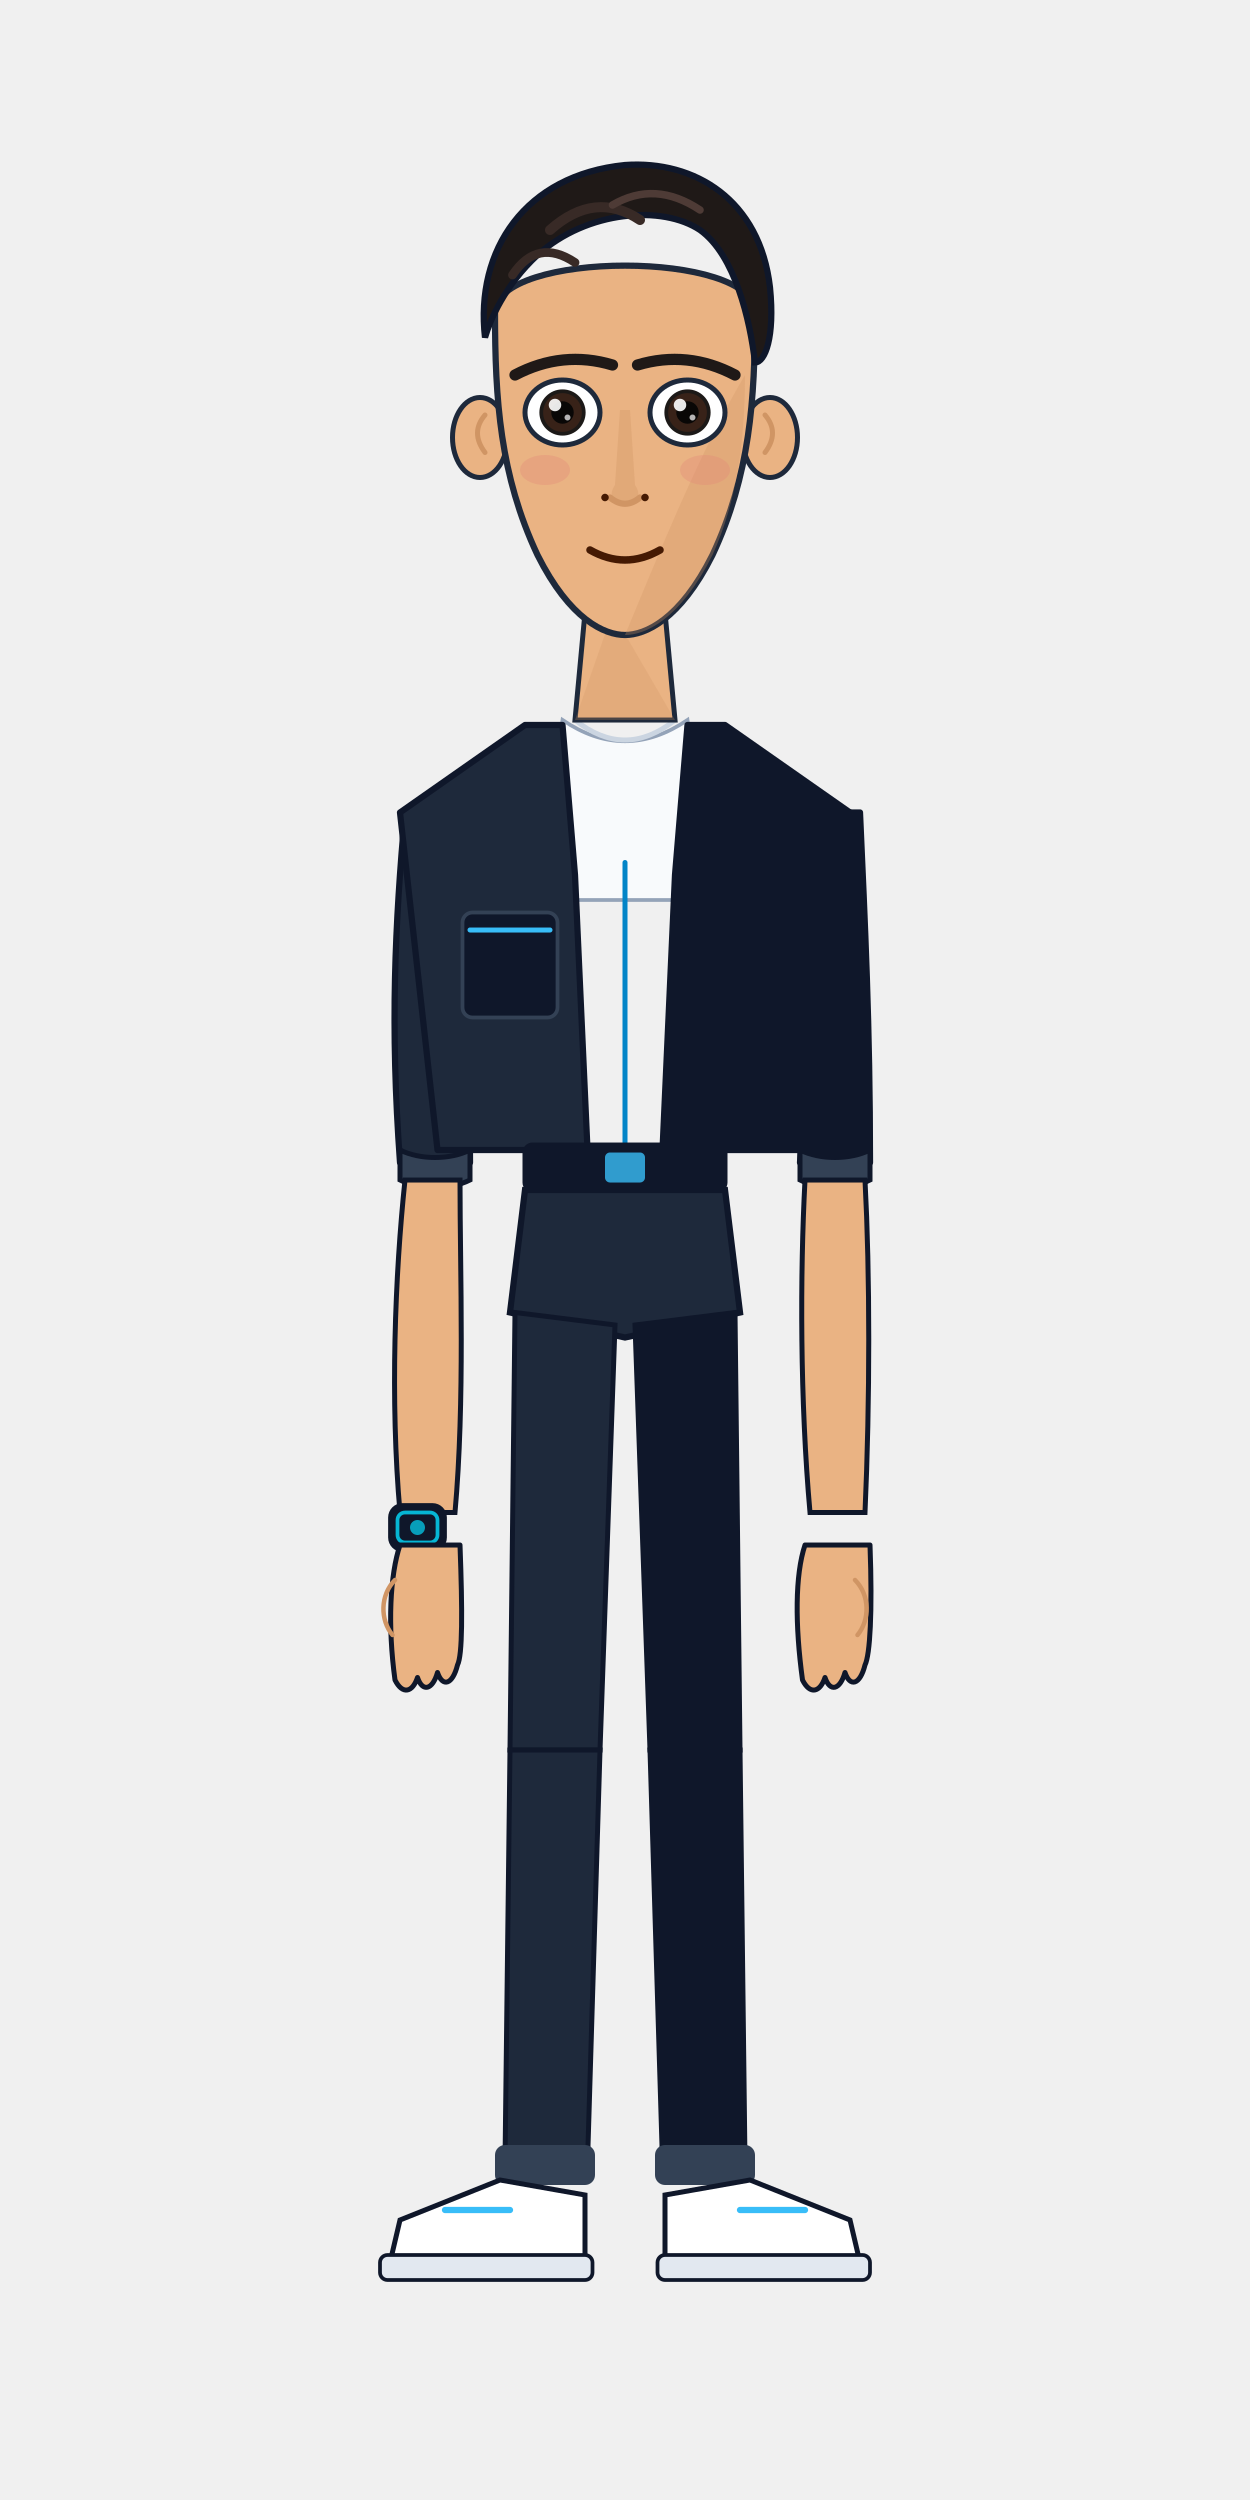
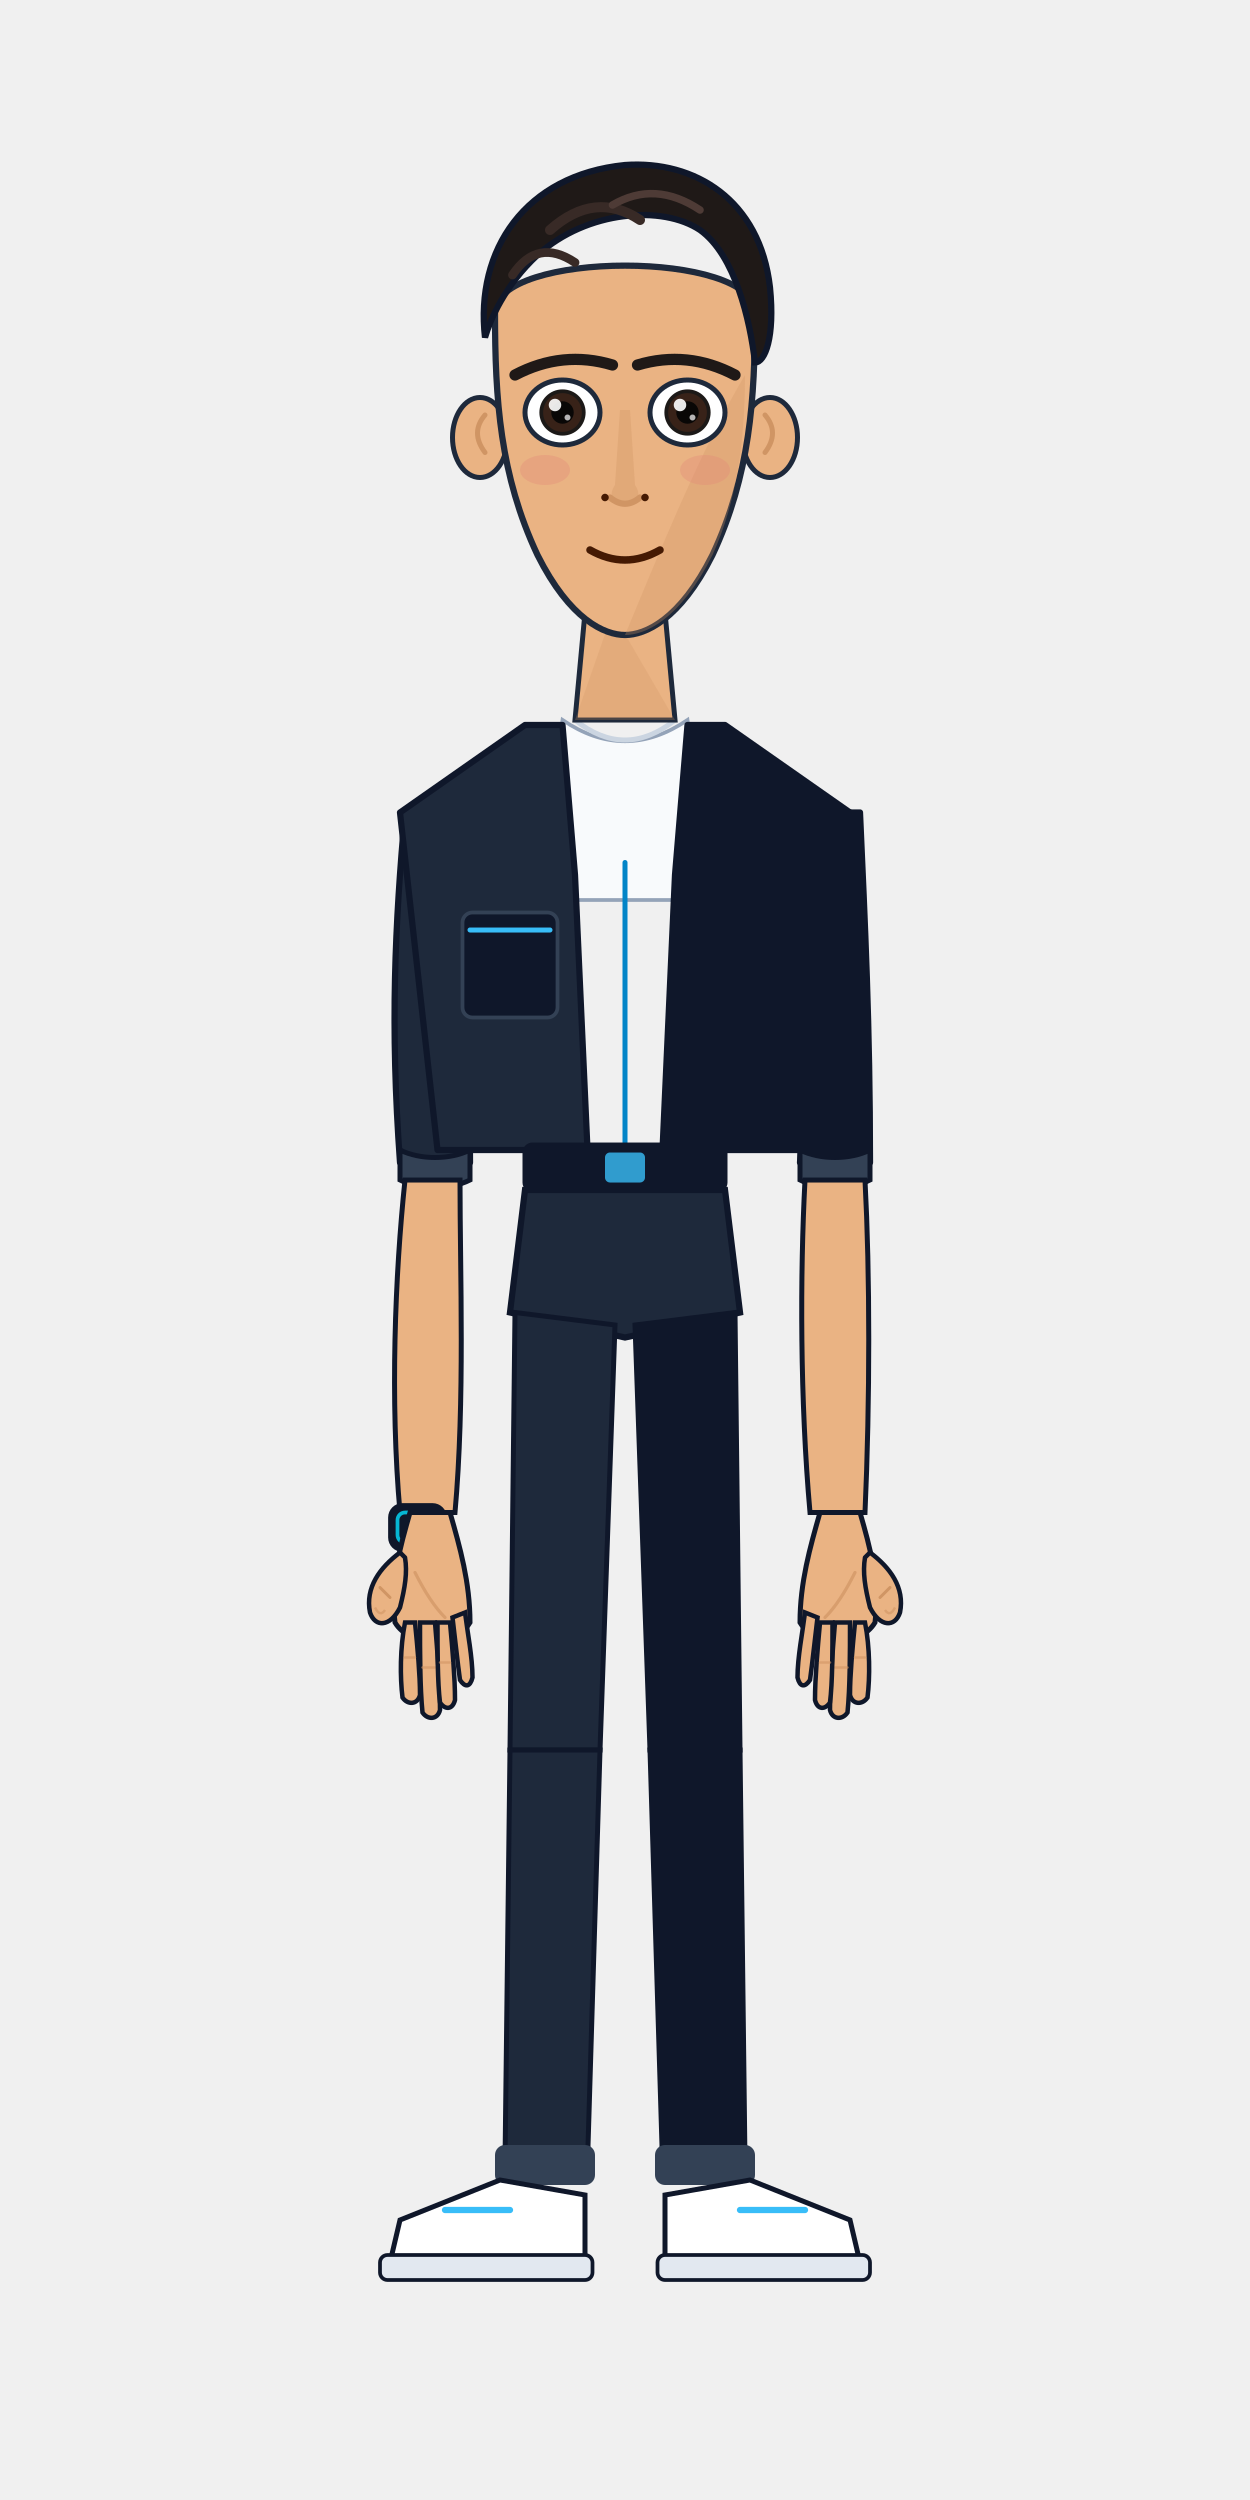
<svg xmlns="http://www.w3.org/2000/svg" viewBox="0 50 500 1000" width="500" height="1000">
  <g id="modern_character_root">
    <path d="M 210 526 L 290 526 L 296 575 L 250 585 L 204 575 Z" fill="#1e293b" stroke="#0f172a" stroke-width="2.5" />
    <path d="M 206 575 L 246 580 L 240 750 L 204 750 Z" fill="#1e293b" stroke="#0f172a" stroke-width="2" />
    <path d="M 204 750 L 240 750 L 235 915 L 202 915 Z" fill="#1e293b" stroke="#0f172a" stroke-width="2" />
    <rect x="198" y="908" width="40" height="16" rx="4" fill="#334155" />
    <path d="M 254 580 L 294 575 L 296 750 L 260 750 Z" fill="#0f172a" stroke="#0f172a" stroke-width="2" />
    <path d="M 260 750 L 296 750 L 298 915 L 265 915 Z" fill="#0f172a" stroke="#0f172a" stroke-width="2" />
    <rect x="262" y="908" width="40" height="16" rx="4" fill="#334155" />
    <path d="M 156 955 L 234 955 L 234 928 L 200 922 L 160 938 Z" fill="#ffffff" stroke="#0f172a" stroke-width="2" />
    <rect x="152" y="952" width="85" height="10" rx="3" fill="#e2e8f0" stroke="#0f172a" stroke-width="1.5" />
    <line x1="178" y1="934" x2="204" y2="934" stroke="#38bdf8" stroke-width="2.5" stroke-linecap="round" />
    <path d="M 266 955 L 344 955 L 340 938 L 300 922 L 266 928 Z" fill="#ffffff" stroke="#0f172a" stroke-width="2" />
    <rect x="263" y="952" width="85" height="10" rx="3" fill="#e2e8f0" stroke="#0f172a" stroke-width="1.5" />
    <line x1="296" y1="934" x2="322" y2="934" stroke="#38bdf8" stroke-width="2.5" stroke-linecap="round" />
    <path d="M 162 375 C 158 420, 156 460, 160 515 C 168 518, 182 518, 188 515 C 188 460, 186 420, 184 375 Z" fill="#1e293b" stroke="#0f172a" stroke-width="2.5" stroke-linejoin="round" />
    <path d="M 160 510 C 168 514, 180 514, 188 510 L 188 522 C 180 526, 168 526, 160 522 Z" fill="#334155" stroke="#0f172a" stroke-width="2" />
    <path d="M 162 522 C 158 560, 156 610, 160 655 L 182 655 C 186 610, 184 560, 184 522 Z" fill="#eab383" stroke="#0f172a" stroke-width="2" />
    <rect x="156" y="652" width="22" height="18" rx="5" fill="#0f172a" stroke="#0f172a" stroke-width="1.5" />
    <rect x="159" y="655" width="16" height="12" rx="3" fill="#0f172a" stroke="#06b6d4" stroke-width="1.5" />
    <circle cx="167" cy="661" r="3" fill="#06b6d4" opacity="0.85" />
-     <path d="M 160 668               C 156 680, 155 700, 158 722               C 161 728, 165 727, 167 721              C 169 727, 173 726, 175 719              C 177 725, 181 724, 183 716              C 185 712, 185 695, 184 668 Z" fill="#eab383" stroke="#0f172a" stroke-width="2" stroke-linejoin="round" />
-     <path d="M 158 682 C 152 688, 152 698, 157 704" stroke="#d09564" stroke-width="1.8" fill="none" stroke-linecap="round" />
+     <g id="human_hand_l" transform="translate(164, 655) scale(1, 1)">
+       <path d="M 0 0 C -4 14, -8 28, -6 44 C 0 54, 18 54, 24 44 C 24 28, 20 14, 16 0 Z" fill="#eab383" stroke="#0f172a" stroke-width="2" />
+       <path d="M -4 16 C -12 22, -18 30, -16 40 C -14 46, -8 46, -4 38 C -2 30, -1 24, -2 18 Z" fill="#eab383" stroke="#0f172a" stroke-width="1.8" stroke-linejoin="round" />
+       <line x1="-12" y1="30" x2="-8" y2="34" stroke="#d09564" stroke-width="1.2" stroke-linecap="round" />
+       <path d="M -14 38 Q -12 42 -10 39" stroke="#d09564" stroke-width="1" fill="none" opacity="0.6" />
+       <path d="M -2 44 C -4 54, -4 66, -3 74 C -1 77, 3 77, 4 73 C 4 65, 3 54, 2 44 Z" fill="#eab383" stroke="#0f172a" stroke-width="1.8" />
+       <line x1="-2" y1="58" x2="2" y2="58" stroke="#d09564" stroke-width="1" stroke-linecap="round" opacity="0.6" />
+       <path d="M 4 44 C 4 56, 4 70, 5 80 C 7 83, 11 83, 12 79 C 12 69, 11 56, 10 44 Z" fill="#eab383" stroke="#0f172a" stroke-width="1.8" />
+       <line x1="5" y1="62" x2="10" y2="62" stroke="#d09564" stroke-width="1" stroke-linecap="round" opacity="0.6" />
+       <path d="M 11 44 C 11 55, 11 68, 12 76 C 14 79, 17 79, 18 75 C 18 66, 17 55, 16 44 Z" fill="#eab383" stroke="#0f172a" stroke-width="1.8" />
+       <line x1="12" y1="60" x2="16" y2="60" stroke="#d09564" stroke-width="1" stroke-linecap="round" opacity="0.6" />
+       <path d="M 17 42 C 18 50, 19 60, 20 67 C 22 70, 24 70, 25 66 C 25 58, 23 48, 22 40 Z" fill="#eab383" stroke="#0f172a" stroke-width="1.8" />
+       <path d="M 2 24 C 6 32, 10 38, 14 42" stroke="#d09564" stroke-width="1.3" fill="none" stroke-linecap="round" opacity="0.7" />
+     </g>
    <path d="M 315 375 C 320 420, 324 460, 320 515 C 328 518, 342 518, 348 515 C 348 460, 346 420, 344 375 Z" fill="#0f172a" stroke="#0f172a" stroke-width="2.5" stroke-linejoin="round" />
    <path d="M 320 510 C 328 514, 340 514, 348 510 L 348 522 C 340 526, 328 526, 320 522 Z" fill="#334155" stroke="#0f172a" stroke-width="2" />
    <path d="M 322 522 C 320 560, 320 610, 324 655 L 346 655 C 348 610, 348 560, 346 522 Z" fill="#eab383" stroke="#0f172a" stroke-width="2" />
-     <path d="M 322 668               C 318 680, 318 700, 321 722               C 324 728, 328 727, 330 721              C 332 727, 336 726, 338 719              C 340 725, 344 724, 346 716              C 348 712, 349 695, 348 668 Z" fill="#eab383" stroke="#0f172a" stroke-width="2" stroke-linejoin="round" />
-     <path d="M 342 682 C 348 688, 348 698, 343 704" stroke="#d09564" stroke-width="1.8" fill="none" stroke-linecap="round" />
+     <g id="human_hand_r" transform="translate(344, 655) scale(-1, 1)">
+       <path d="M 0 0 C -4 14, -8 28, -6 44 C 0 54, 18 54, 24 44 C 24 28, 20 14, 16 0 Z" fill="#eab383" stroke="#0f172a" stroke-width="2" />
+       <path d="M -4 16 C -12 22, -18 30, -16 40 C -14 46, -8 46, -4 38 C -2 30, -1 24, -2 18 Z" fill="#eab383" stroke="#0f172a" stroke-width="1.8" stroke-linejoin="round" />
+       <line x1="-12" y1="30" x2="-8" y2="34" stroke="#d09564" stroke-width="1.2" stroke-linecap="round" />
+       <path d="M -14 38 Q -12 42 -10 39" stroke="#d09564" stroke-width="1" fill="none" opacity="0.6" />
+       <path d="M -2 44 C -4 54, -4 66, -3 74 C -1 77, 3 77, 4 73 C 4 65, 3 54, 2 44 Z" fill="#eab383" stroke="#0f172a" stroke-width="1.8" />
+       <line x1="-2" y1="58" x2="2" y2="58" stroke="#d09564" stroke-width="1" stroke-linecap="round" opacity="0.6" />
+       <path d="M 4 44 C 4 56, 4 70, 5 80 C 7 83, 11 83, 12 79 C 12 69, 11 56, 10 44 Z" fill="#eab383" stroke="#0f172a" stroke-width="1.8" />
+       <line x1="5" y1="62" x2="10" y2="62" stroke="#d09564" stroke-width="1" stroke-linecap="round" opacity="0.6" />
+       <path d="M 11 44 C 11 55, 11 68, 12 76 C 14 79, 17 79, 18 75 C 18 66, 17 55, 16 44 Z" fill="#eab383" stroke="#0f172a" stroke-width="1.8" />
+       <line x1="12" y1="60" x2="16" y2="60" stroke="#d09564" stroke-width="1" stroke-linecap="round" opacity="0.6" />
+       <path d="M 17 42 C 18 50, 19 60, 20 67 C 22 70, 24 70, 25 66 C 25 58, 23 48, 22 40 Z" fill="#eab383" stroke="#0f172a" stroke-width="1.8" />
+       <path d="M 2 24 C 6 32, 10 38, 14 42" stroke="#d09564" stroke-width="1.3" fill="none" stroke-linecap="round" opacity="0.7" />
+     </g>
    <path d="M 225 338 Q 250 355 275 338 L 285 410 L 215 410 Z" fill="#f8fafc" stroke="#94a3b8" stroke-width="1.5" />
    <path d="M 230 338 Q 250 354 270 338" stroke="#cbd5e1" stroke-width="2" fill="none" />
    <path d="M 210 340 L 160 375 L 175 510 L 235 510 L 230 400 L 225 340 Z" fill="#1e293b" stroke="#0f172a" stroke-width="2.5" stroke-linejoin="round" />
    <path d="M 290 340 L 340 375 L 325 510 L 265 510 L 270 400 L 275 340 Z" fill="#0f172a" stroke="#0f172a" stroke-width="2.5" stroke-linejoin="round" />
    <line x1="250" y1="395" x2="250" y2="510" stroke="#0284c7" stroke-width="2" stroke-linecap="round" />
    <rect x="185" y="415" width="38" height="42" rx="4" fill="#0f172a" stroke="#334155" stroke-width="1.5" />
    <line x1="188" y1="422" x2="220" y2="422" stroke="#38bdf8" stroke-width="2" stroke-linecap="round" />
    <rect x="210" y="508" width="80" height="18" rx="3" fill="#0f172a" stroke="#0f172a" stroke-width="2" />
    <rect x="242" y="511" width="16" height="12" rx="2" fill="#38bdf8" opacity="0.8" />
    <path d="M 234 295 L 230 338 L 270 338 L 266 295 Z" fill="#eab383" stroke="#1e293b" stroke-width="2" />
    <path d="M 245 295 L 230 338 L 270 338 Z" fill="#d09564" opacity="0.25" />
    <ellipse cx="192" cy="225" rx="11" ry="16" fill="#eab383" stroke="#1e293b" stroke-width="2" />
    <path d="M 194 216 Q 188 223 194 231" stroke="#d09564" stroke-width="2" fill="none" stroke-linecap="round" />
    <ellipse cx="308" cy="225" rx="11" ry="16" fill="#eab383" stroke="#1e293b" stroke-width="2" />
    <path d="M 306 216 Q 312 223 306 231" stroke="#d09564" stroke-width="2" fill="none" stroke-linecap="round" />
    <path d="M 198 175               C 198 150, 302 150, 302 175               C 302 210, 300 240, 285 272               C 272 298, 258 304, 250 304               C 242 304, 228 298, 215 272               C 200 240, 198 210, 198 175 Z" fill="#eab383" stroke="#1e293b" stroke-width="2.5" />
    <path d="M 250 304 C 258 304, 272 298, 285 272 C 295 250, 298 225, 298 200 C 280 230, 260 280, 250 304 Z" fill="#d09564" opacity="0.3" />
    <ellipse cx="218" cy="238" rx="10" ry="6" fill="#e28878" opacity="0.35" />
    <ellipse cx="282" cy="238" rx="10" ry="6" fill="#e28878" opacity="0.35" />
    <path d="M 194 185              C 190 150, 210 120, 250 116              C 278 114, 304 130, 308 165              C 310 185, 306 195, 302 195              C 300 178, 294 152, 280 142              C 265 132, 235 134, 215 152              C 202 164, 196 178, 194 185 Z" fill="#1f1917" stroke="#0f172a" stroke-width="2.5" />
    <path d="M 220 142 Q 238 126 256 138" stroke="#382a26" stroke-width="4" stroke-linecap="round" fill="none" />
    <path d="M 245 132 Q 262 122 280 134" stroke="#4e3b36" stroke-width="3" stroke-linecap="round" fill="none" />
    <path d="M 205 160 Q 215 145 230 155" stroke="#382a26" stroke-width="3.5" stroke-linecap="round" fill="none" />
    <path d="M 206 200 Q 225 190 245 196" stroke="#1f1917" stroke-width="4.5" stroke-linecap="round" fill="none" />
    <path d="M 255 196 Q 275 190 294 200" stroke="#1f1917" stroke-width="4.5" stroke-linecap="round" fill="none" />
    <ellipse cx="225" cy="215" rx="15" ry="13" fill="#ffffff" stroke="#1e293b" stroke-width="2" />
    <circle cx="225" cy="215" r="8.5" fill="#382218" stroke="#1c1917" stroke-width="1.5" />
    <circle cx="225" cy="215" r="4.5" fill="#090706" />
    <circle cx="222" cy="212" r="2.5" fill="#ffffff" opacity="0.9" />
    <circle cx="227" cy="217" r="1.2" fill="#ffffff" opacity="0.7" />
    <ellipse cx="275" cy="215" rx="15" ry="13" fill="#ffffff" stroke="#1e293b" stroke-width="2" />
    <circle cx="275" cy="215" r="8.5" fill="#382218" stroke="#1c1917" stroke-width="1.5" />
    <circle cx="275" cy="215" r="4.5" fill="#090706" />
    <circle cx="272" cy="212" r="2.5" fill="#ffffff" opacity="0.9" />
    <circle cx="277" cy="217" r="1.2" fill="#ffffff" opacity="0.7" />
    <path d="M 248 214 L 246 244 Q 242 250 250 252 Q 258 250 254 244 L 252 214" fill="#d09564" opacity="0.35" />
    <path d="M 244 249 Q 250 254 256 249" stroke="#d09564" stroke-width="2.5" stroke-linecap="round" fill="none" />
    <circle cx="242" cy="249" r="1.5" fill="#451a03" />
    <circle cx="258" cy="249" r="1.5" fill="#451a03" />
    <path d="M 236 270 Q 250 278 264 270" fill="none" stroke="#451a03" stroke-width="3" stroke-linecap="round" />
  </g>
</svg>
